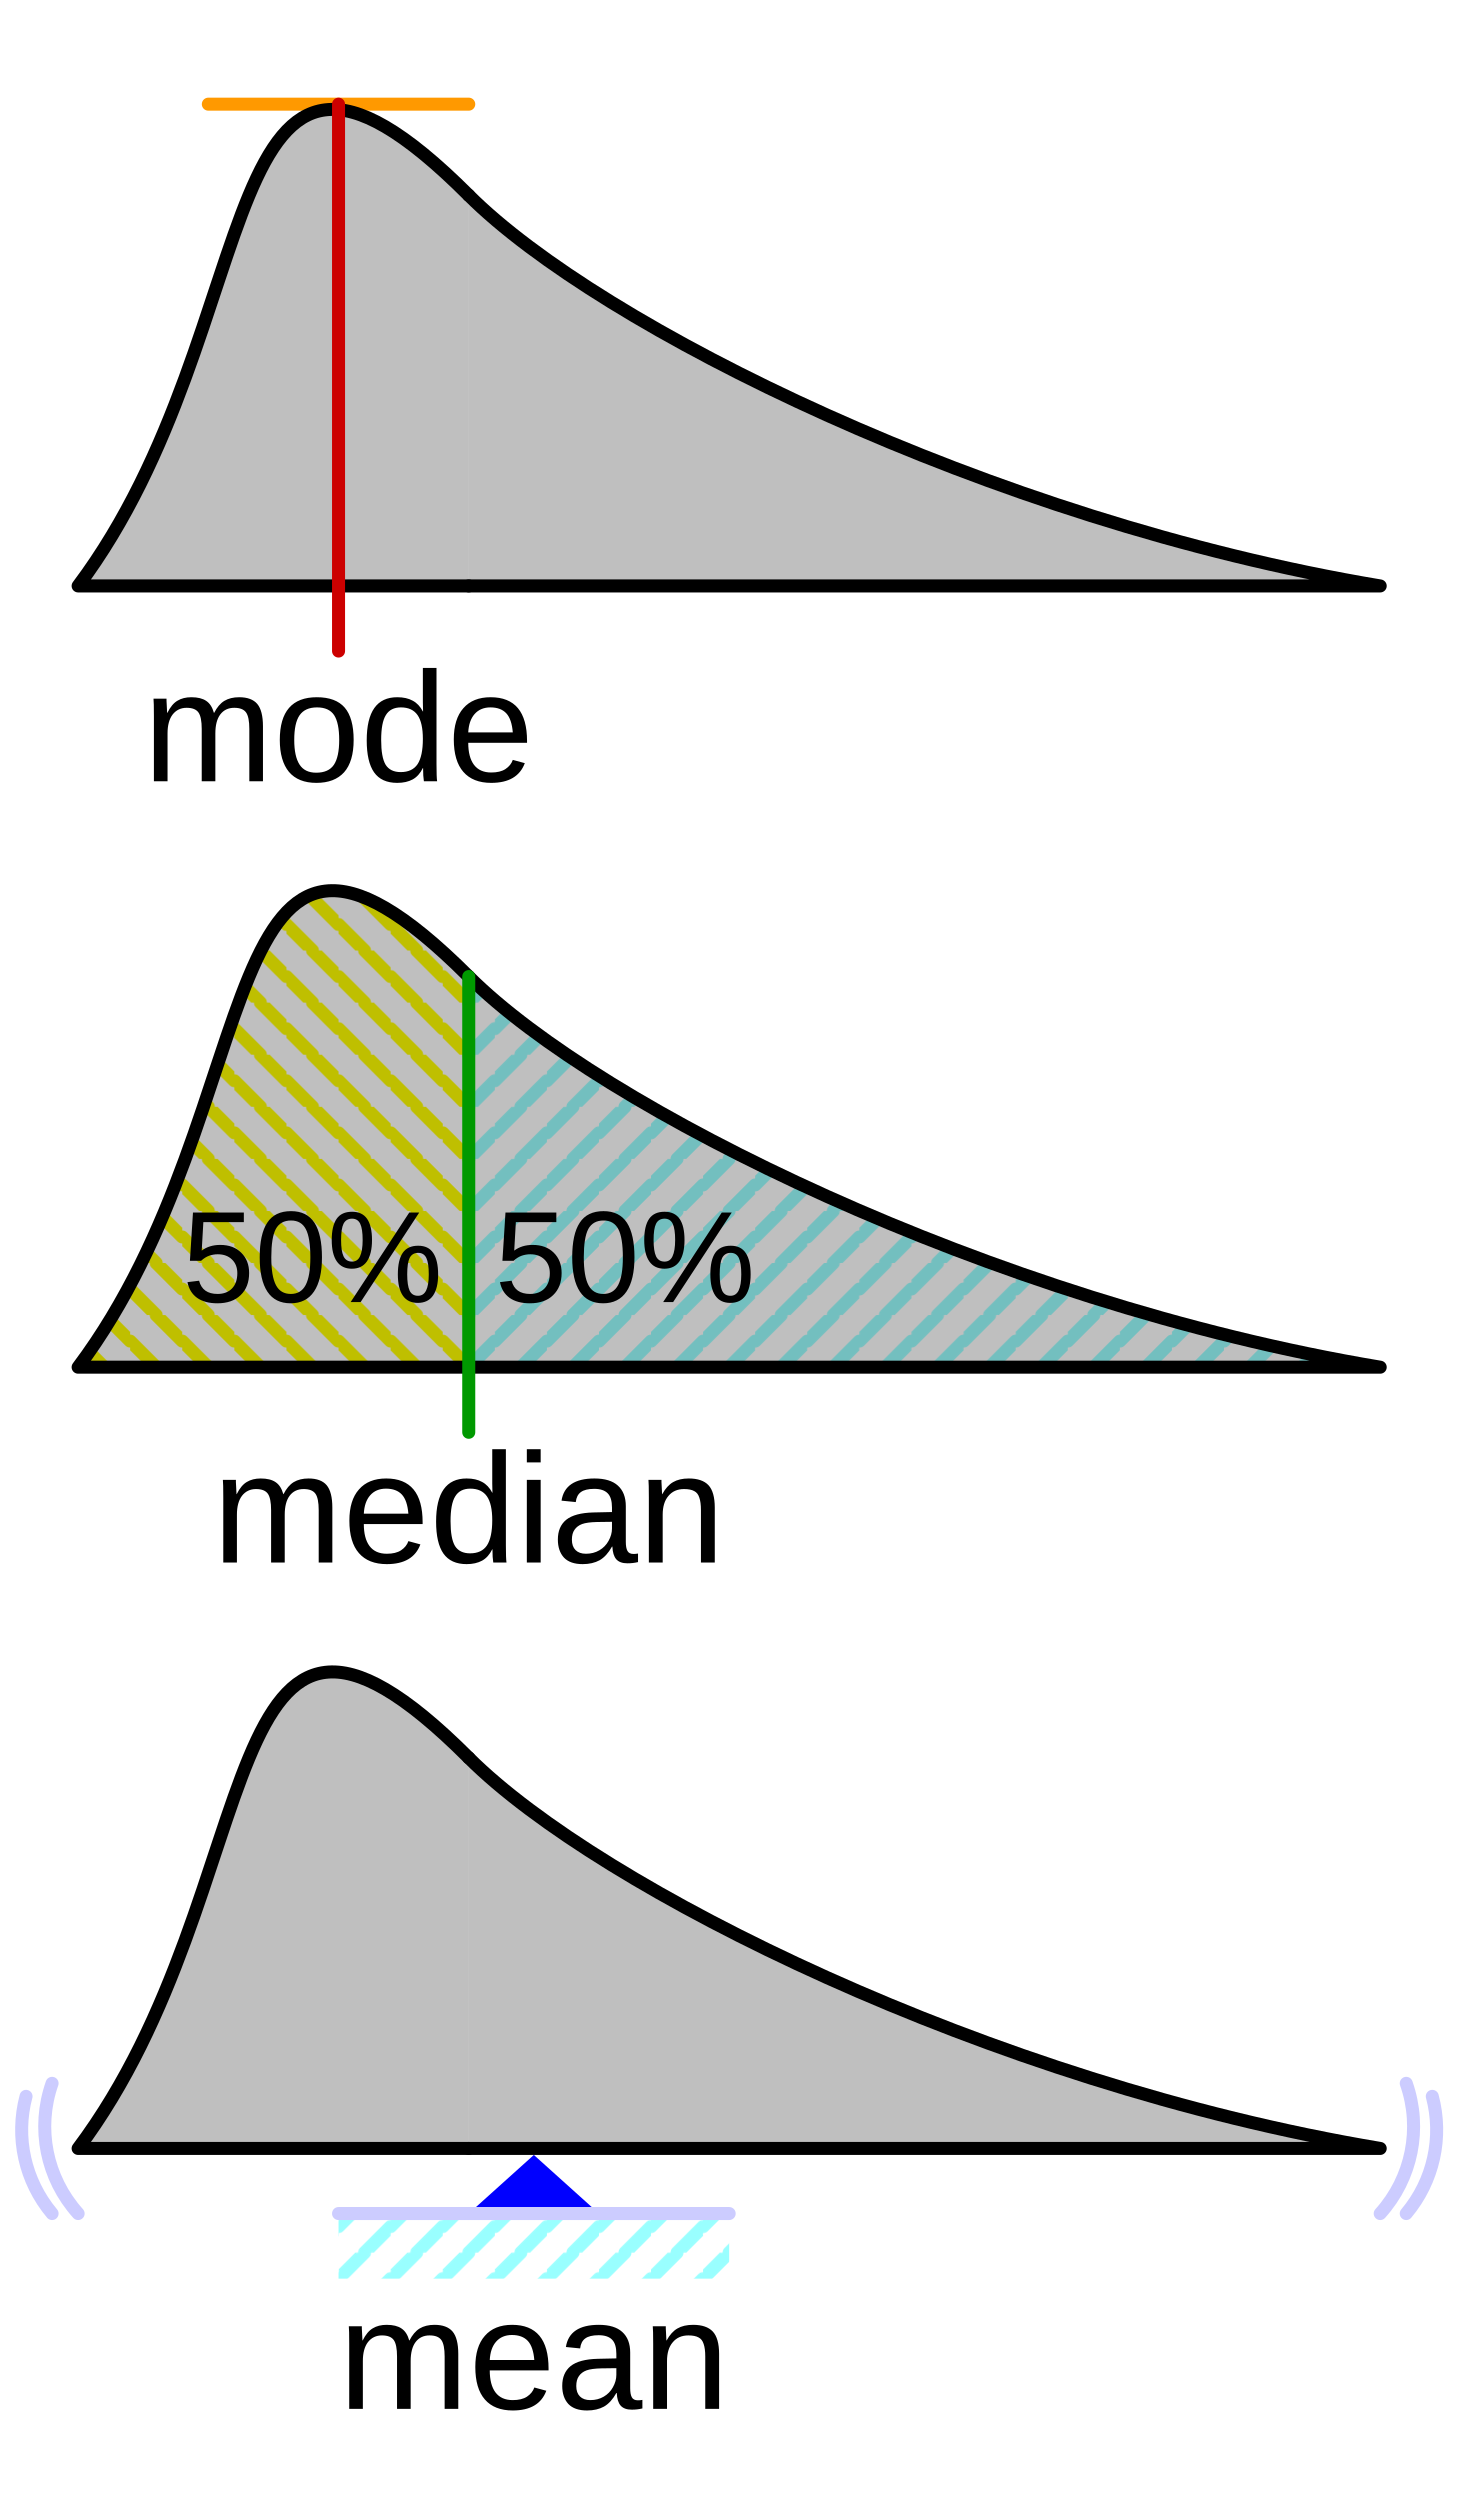
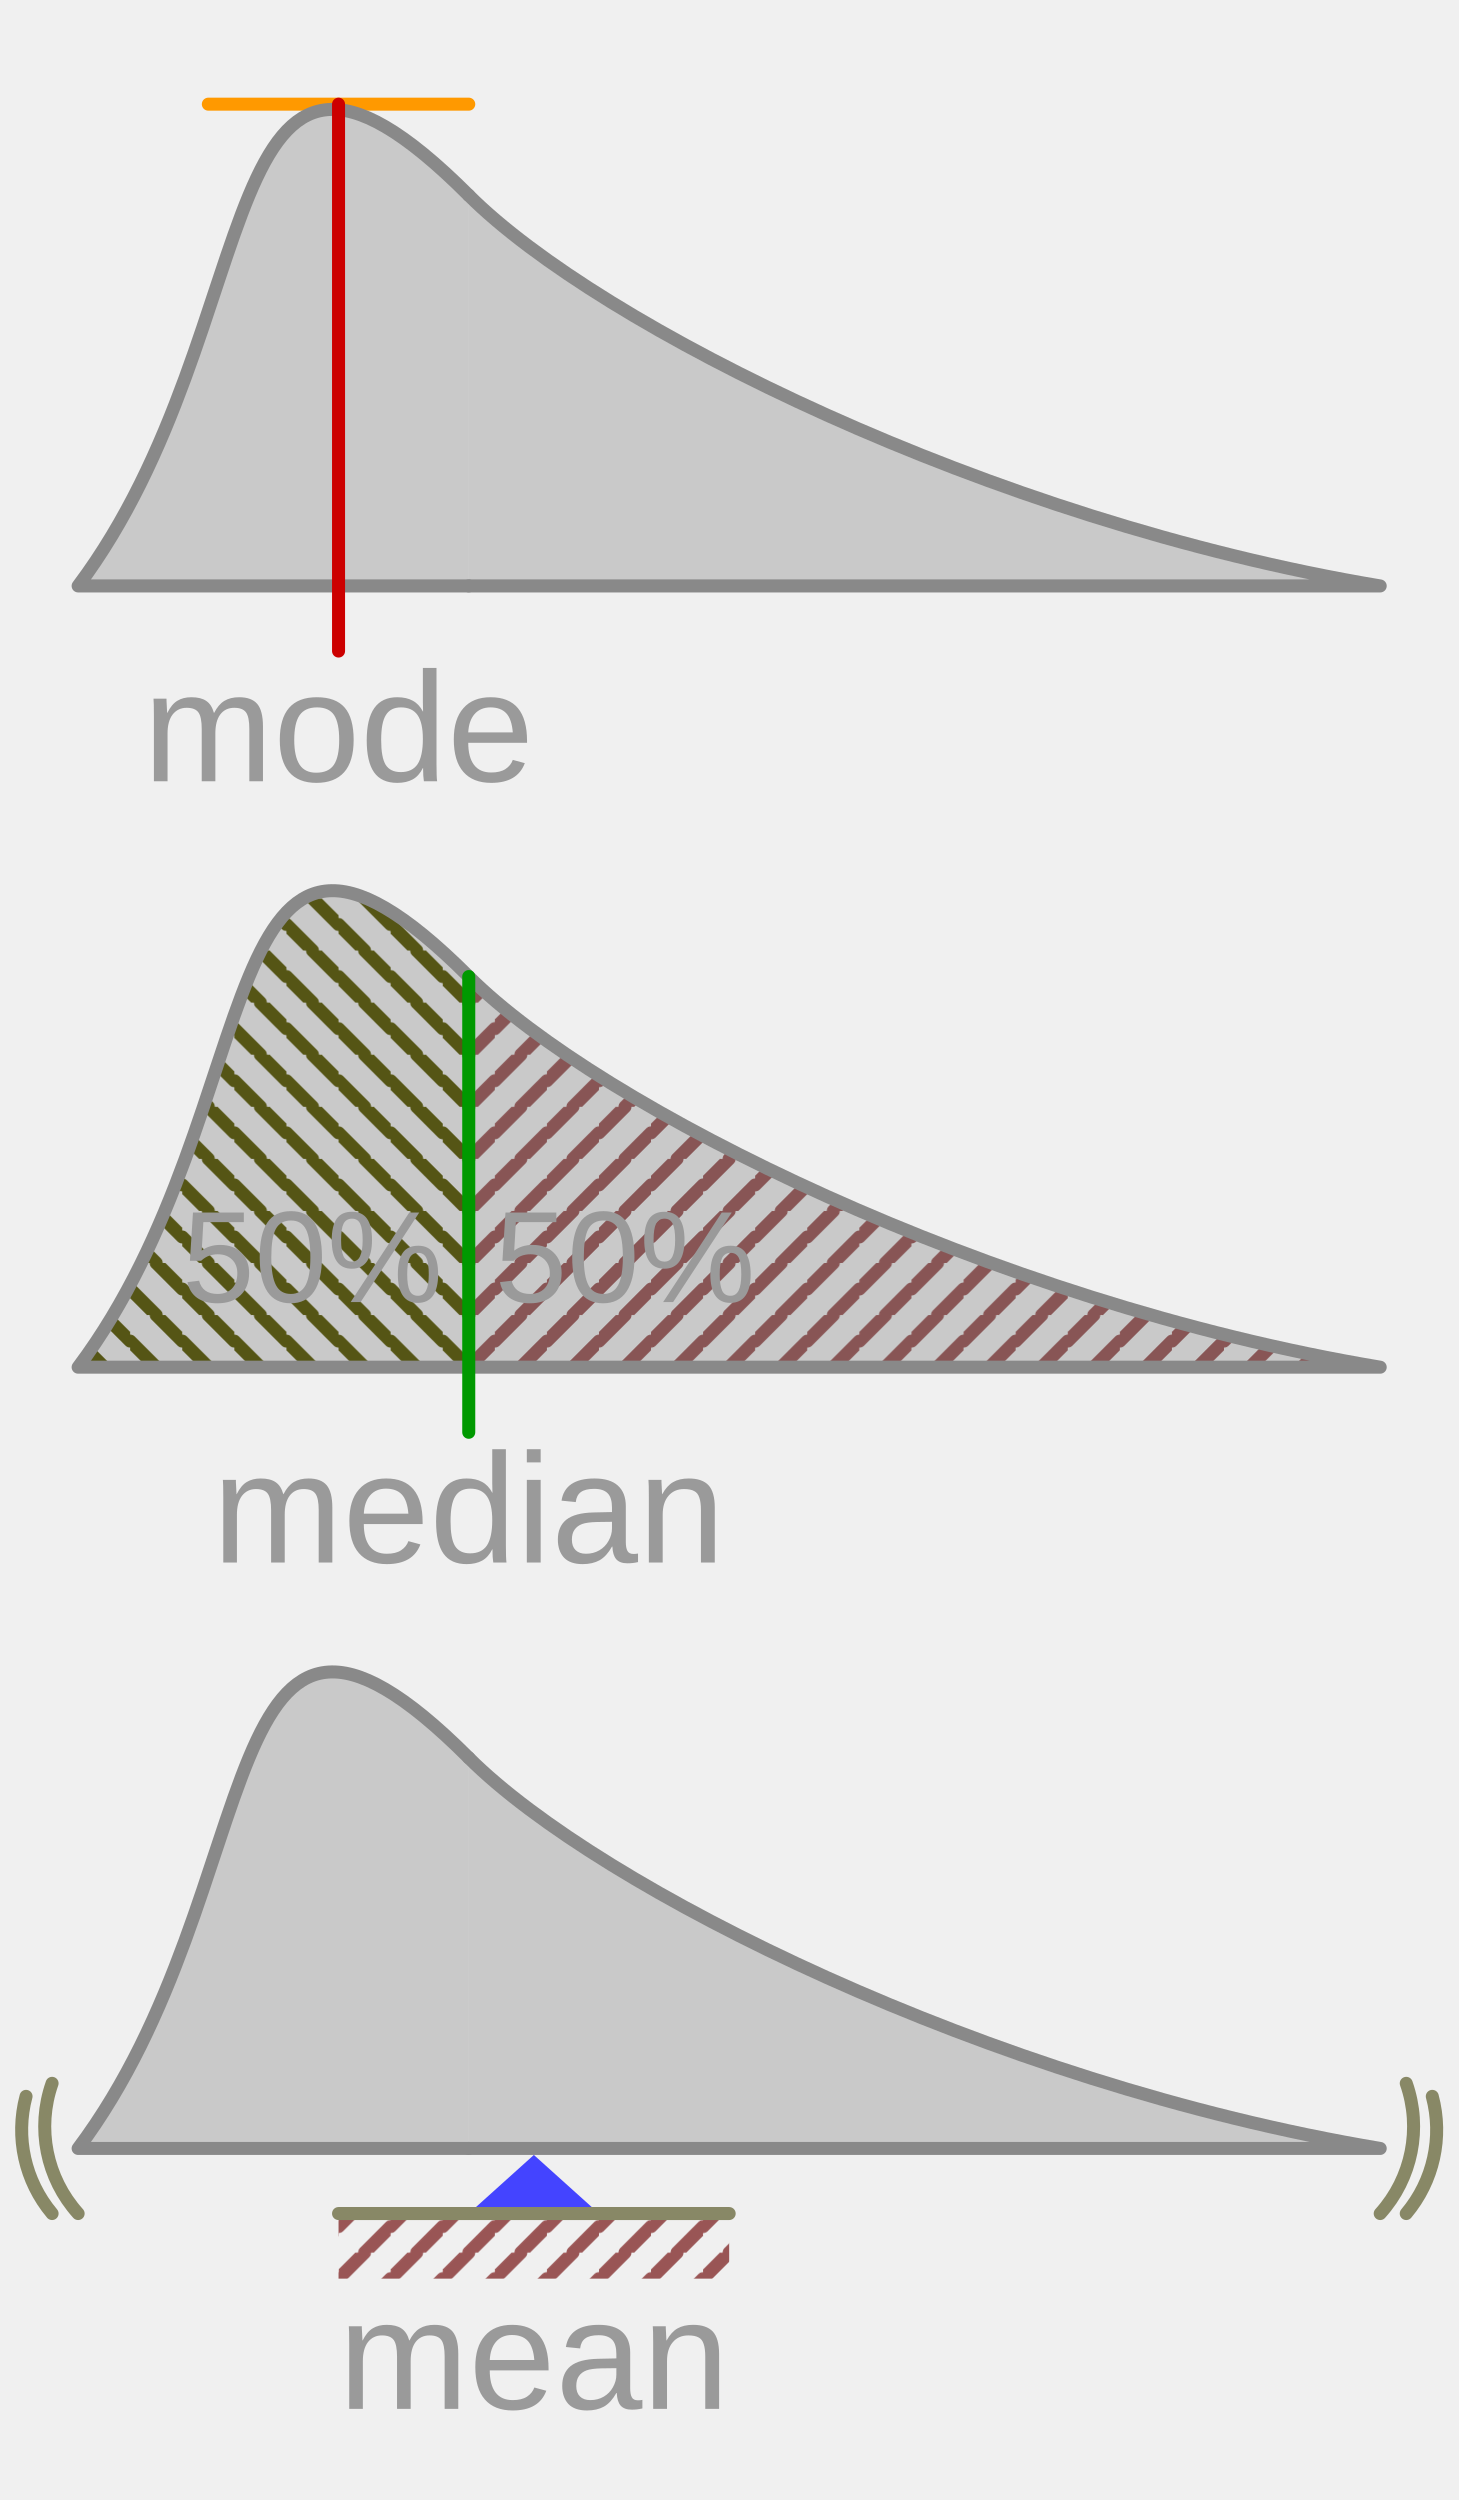
<svg xmlns="http://www.w3.org/2000/svg" xmlns:xlink="http://www.w3.org/1999/xlink" version="1.1" width="100%" height="100%" viewBox="-6 -5 112 192">
  <defs>
    <pattern id="pattern_left" patternUnits="userSpaceOnUse" width="4" height="4">
-       <path d="M 2,0 L 4,2 M 2,4 L 0,2" stroke-linecap="round" stroke="#ffff00" fill="none" />
+       <path d="M 2,0 L 4,2 M 2,4 L 0,2" stroke-linecap="round" stroke="#555500" fill="none" />
    </pattern>
    <pattern id="pattern_right" patternUnits="userSpaceOnUse" width="4" height="4">
-       <path d="M 2,0 L 0,2 M 2,4 L 4,2" stroke-linecap="round" stroke="#99ffff" fill="none" />
+       <path d="M 2,0 L 0,2 M 2,4 L 4,2" stroke-linecap="round" stroke="#995555" fill="none" />
    </pattern>
    <path id="left" d="M 30,-30 C 10,-50 15,-20  0,0 H 30" />
    <path id="right" d="M 30,-30 C 40,-20 70,-5 100,0 H 30" />
-     <g id="area" stroke="#000000" fill="#000000" fill-opacity="0.25">
+     <g id="area" stroke="#898989" fill="#565656" fill-opacity="0.25">
      <use xlink:href="#left" />
      <use xlink:href="#right" />
    </g>
  </defs>
-   <circle cx="0" cy="0" r="99999" fill="#ffffff" />
-   <g font-family="Arial,Helvetica,sans-serif" font-size="12" text-anchor="middle" stroke-linecap="round" stroke-linejoin="round" stroke="none" fill="#000000">
+   <g font-family="Arial,Helvetica,sans-serif" font-size="12" text-anchor="middle" stroke-linecap="round" stroke-linejoin="round" stroke="none" fill="#9a9a9a">
    <g transform="translate(0,40)">
      <path d="M 10,-37 H  30" stroke="#ff9900" />
      <use xlink:href="#area" />
      <path d="M 20,  5 V -37" stroke="#cc0000" />
      <switch allowReorder="yes">
        <text systemLanguage="de" x="25" y="15" id="trsvg18">
          <tspan id="trsvg1">Modalwert</tspan>
        </text>
        <text systemLanguage="es" x="20" y="15" id="trsvg18">
          <tspan id="trsvg1">moda</tspan>
        </text>
        <text systemLanguage="fi" x="20" y="15" id="trsvg19">
          <tspan id="trsvg2">moodin</tspan>
        </text>
        <text systemLanguage="uk" x="20" y="15" id="trsvg20">
          <tspan id="trsvg3">мода</tspan>
        </text>
        <text systemLanguage="vi" x="20" y="15" id="trsvg21">
          <tspan id="trsvg4">yếu vị</tspan>
        </text>
        <text x="20" y="15" id="trsvg22-id" systemLanguage="id">
          <tspan id="trsvg5-id">modus</tspan>
        </text>
        <text x="20" y="15" id="trsvg22-mk" systemLanguage="mk">
          <tspan id="trsvg5-mk">модус</tspan>
        </text>
        <text x="20" y="15" id="trsvg22-el" systemLanguage="el">
          <tspan id="trsvg5-el">επικρατούσα τιμή</tspan>
        </text>
        <text x="20" y="15" id="trsvg22">
          <tspan id="trsvg5">mode</tspan>
        </text>
      </switch>
    </g>
    <g transform="translate(0,100)">
      <use xlink:href="#left" fill="url(#pattern_left)" />
      <use xlink:href="#right" fill="url(#pattern_right)" />
      <use xlink:href="#area" />
      <path d="M 30,5 V -30" stroke="#009900" />
      <g font-size="10">
        <switch>
          <text x="18" y="-5" id="trsvg23-mk" systemLanguage="mk">
            <tspan id="trsvg6-mk">50%</tspan>
          </text>
          <text x="18" y="-5" id="trsvg23">
            <tspan id="trsvg6">50%</tspan>
          </text>
        </switch>
        <switch>
          <text x="42" y="-5" id="trsvg24-mk" systemLanguage="mk">
            <tspan id="trsvg7-mk">50%</tspan>
          </text>
          <text x="42" y="-5" id="trsvg24">
            <tspan id="trsvg7">50%</tspan>
          </text>
        </switch>
      </g>
      <switch allowReorder="yes">
        <text systemLanguage="de" x="30" y="15" id="trsvg25">
          <tspan id="trsvg8">Median</tspan>
        </text>
        <text systemLanguage="es" x="30" y="15" id="trsvg25">
          <tspan id="trsvg8">mediana</tspan>
        </text>
        <text systemLanguage="fi" x="30" y="15" id="trsvg26">
          <tspan id="trsvg9">mediaanin</tspan>
        </text>
        <text systemLanguage="uk" x="30" y="15" id="trsvg27">
          <tspan id="trsvg10">медіана</tspan>
        </text>
        <text systemLanguage="vi" x="30" y="15" id="trsvg28">
          <tspan id="trsvg11">trung vị</tspan>
        </text>
        <text x="30" y="15" id="trsvg29-id" systemLanguage="id">
          <tspan id="trsvg12-id">median</tspan>
        </text>
        <text x="30" y="15" id="trsvg29-mk" systemLanguage="mk">
          <tspan id="trsvg12-mk">медијана</tspan>
        </text>
        <text x="30" y="15" id="trsvg29-el" systemLanguage="el">
          <tspan id="trsvg12-el">διάμεσος</tspan>
        </text>
        <text x="30" y="15" id="trsvg29">
          <tspan id="trsvg12">median</tspan>
        </text>
      </switch>
    </g>
    <g transform="translate(0,160)">
      <use xlink:href="#area" />
      <rect x="20" y="5" width="30" height="5" fill="url(#pattern_right)" />
-       <path d="M 30,5 L 35,0.5 L 40,5" fill="#0000ff" />
-       <path d="M 20,5 H 50  M -2,-5 A 10,10 0 0 0 0,5 M -4,-4 A 10,10 0 0 0 -2,5  M 102,-5 A 10,10 0 0 1 100,5 M 104,-4 A 10,10 0 0 1 102,5" stroke="#ccccff" fill="none" />
+       <path d="M 30,5 L 35,0.5 L 40,5" fill="#4444ff" />
+       <path d="M 20,5 H 50  M -2,-5 A 10,10 0 0 0 0,5 M -4,-4 A 10,10 0 0 0 -2,5  M 102,-5 A 10,10 0 0 1 100,5 M 104,-4 A 10,10 0 0 1 102,5" stroke="#888866" fill="none" />
      <switch allowReorder="yes">
        <text systemLanguage="de" x="35" y="20" id="trsvg30">
          <tspan id="trsvg13">Mittelwert</tspan>
        </text>
        <text systemLanguage="es" x="35" y="20" id="trsvg30">
          <tspan id="trsvg13">media</tspan>
        </text>
        <text systemLanguage="fi" x="35" y="20" id="trsvg31">
          <tspan id="trsvg14">odotusarvo</tspan>
        </text>
        <text systemLanguage="uk" x="35" y="20" id="trsvg32">
          <tspan id="trsvg15">середнє</tspan>
        </text>
        <text systemLanguage="vi" x="35" y="20" id="trsvg33">
          <tspan id="trsvg16">bình quân</tspan>
        </text>
        <text x="35" y="20" id="trsvg34-id" systemLanguage="id">
          <tspan id="trsvg17-id">rata-rata</tspan>
        </text>
        <text x="35" y="20" id="trsvg34-mk" systemLanguage="mk">
          <tspan id="trsvg17-mk">средина</tspan>
        </text>
        <text x="35" y="20" id="trsvg34-el" systemLanguage="el">
          <tspan id="trsvg17-el">μέση τιμή</tspan>
        </text>
        <text x="35" y="20" id="trsvg34">
          <tspan id="trsvg17">mean</tspan>
        </text>
      </switch>
    </g>
  </g>
</svg>
